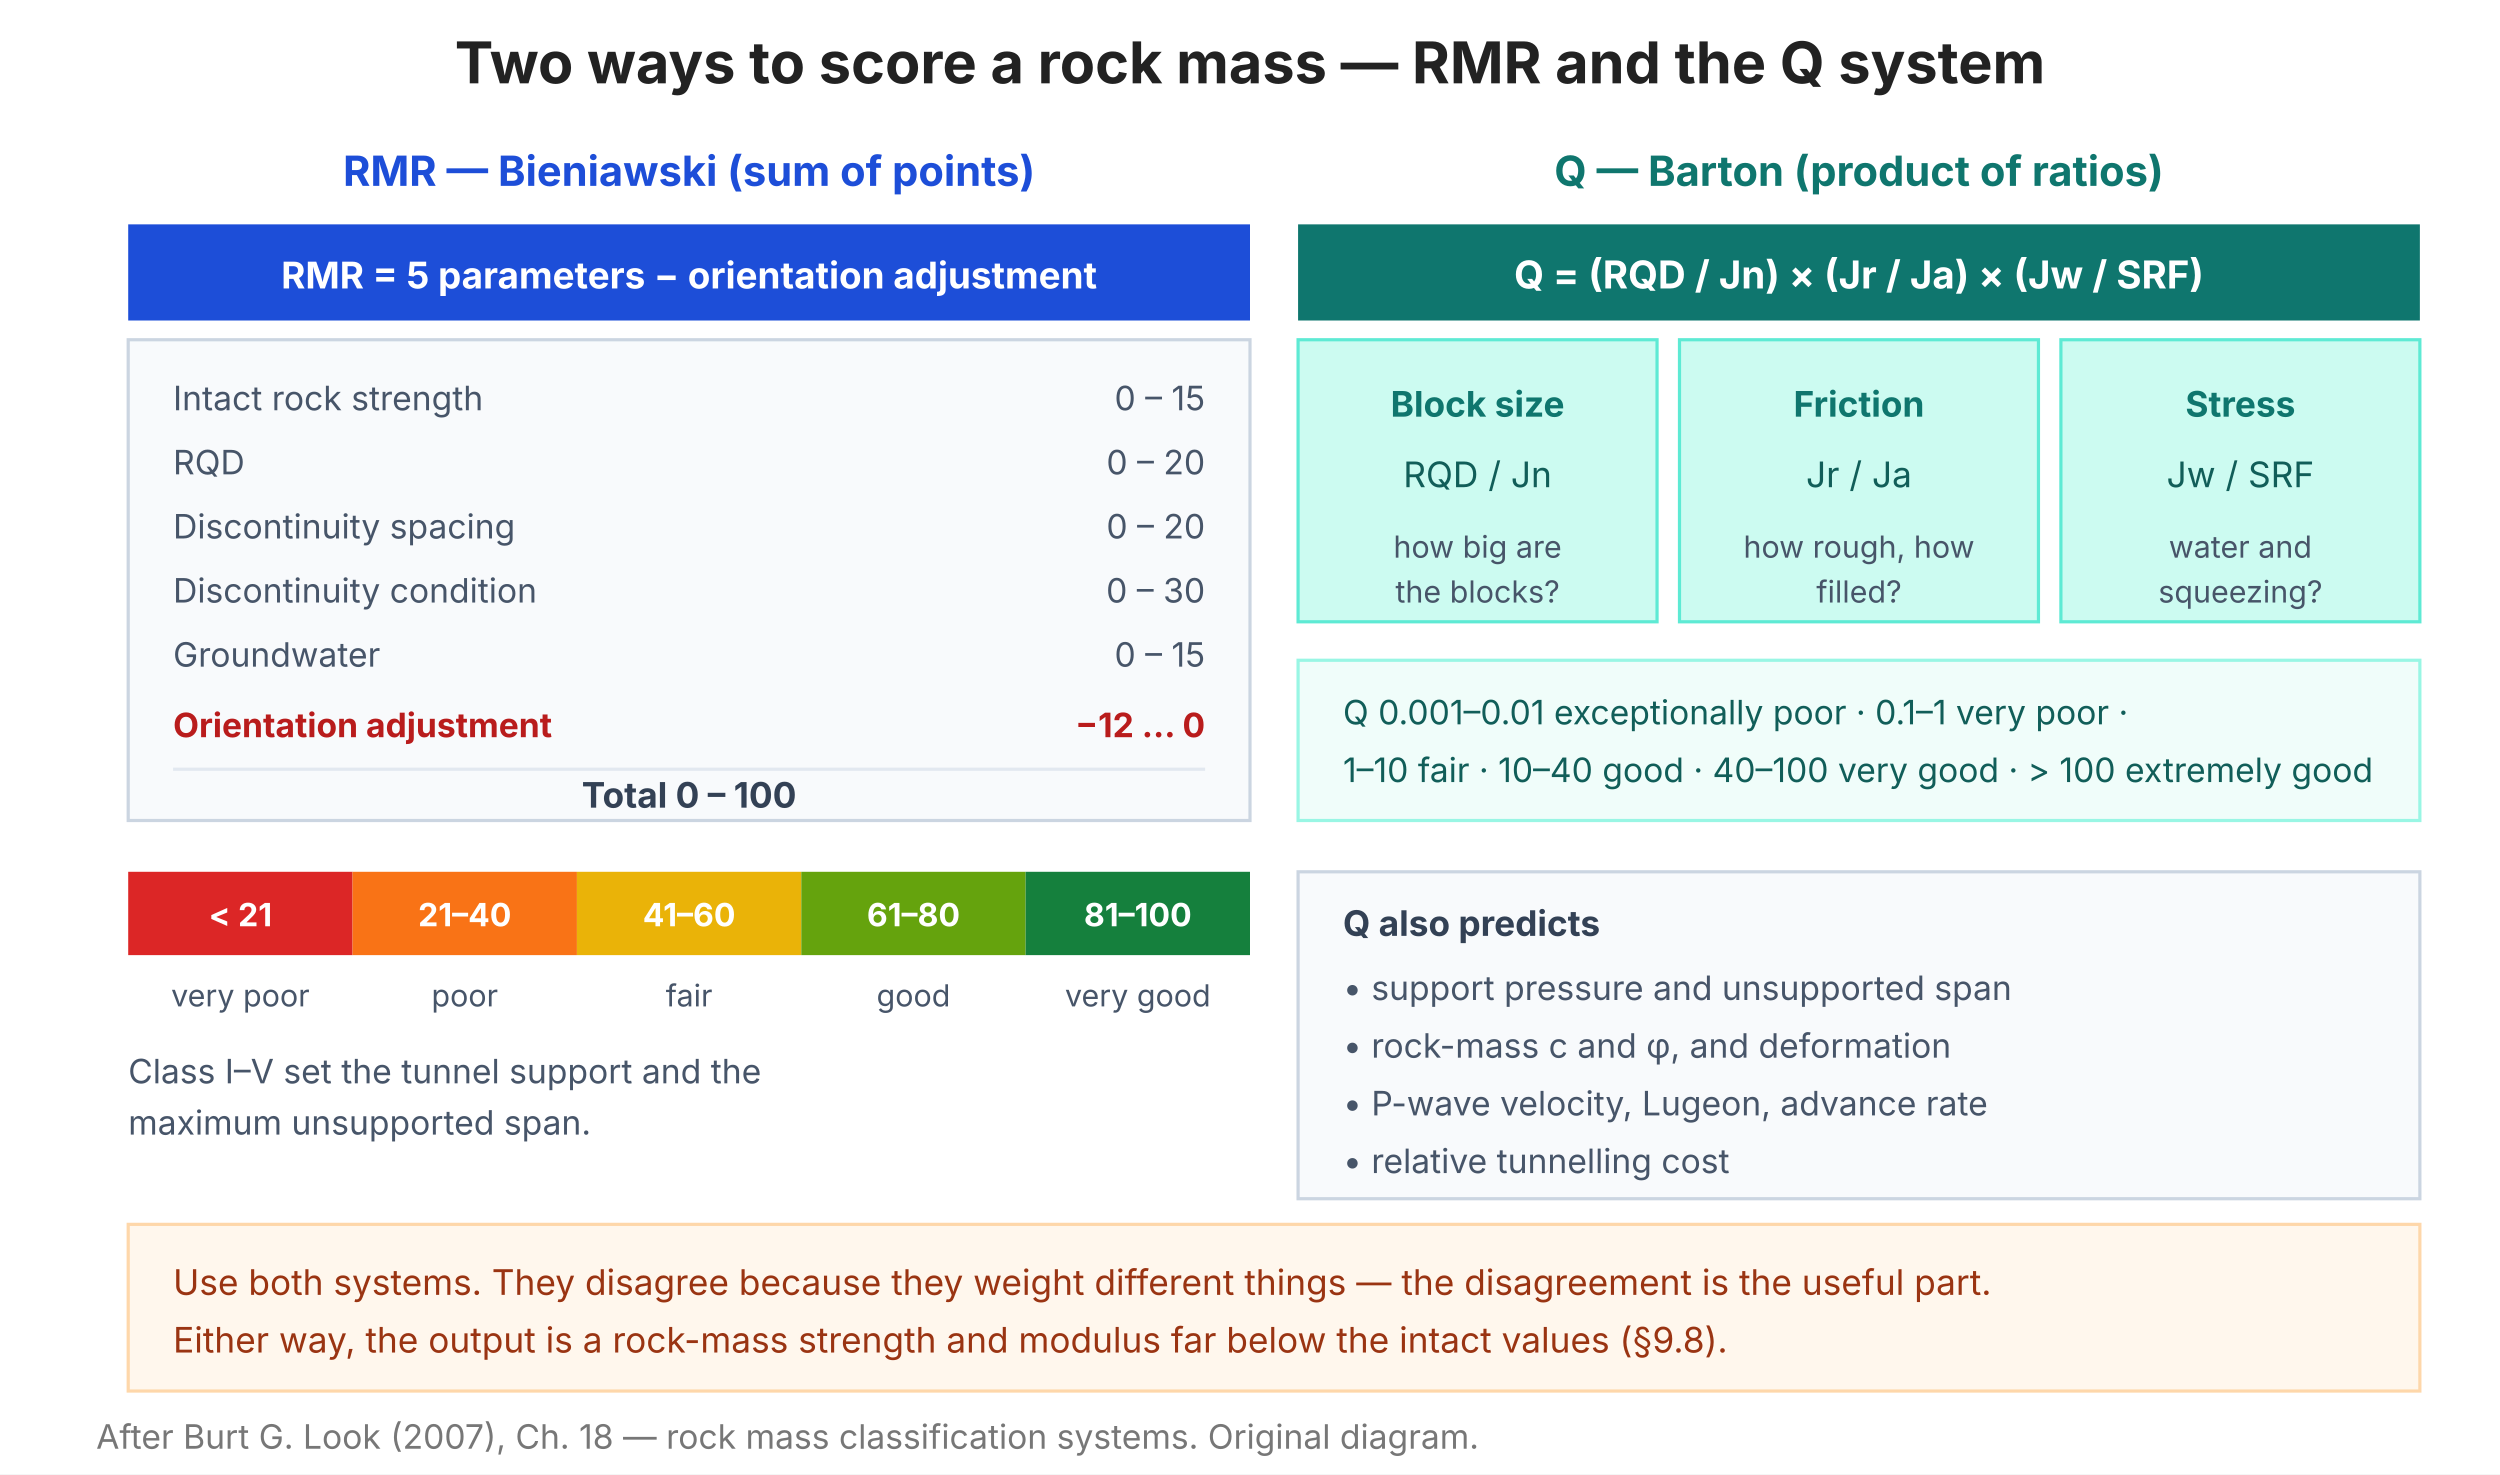
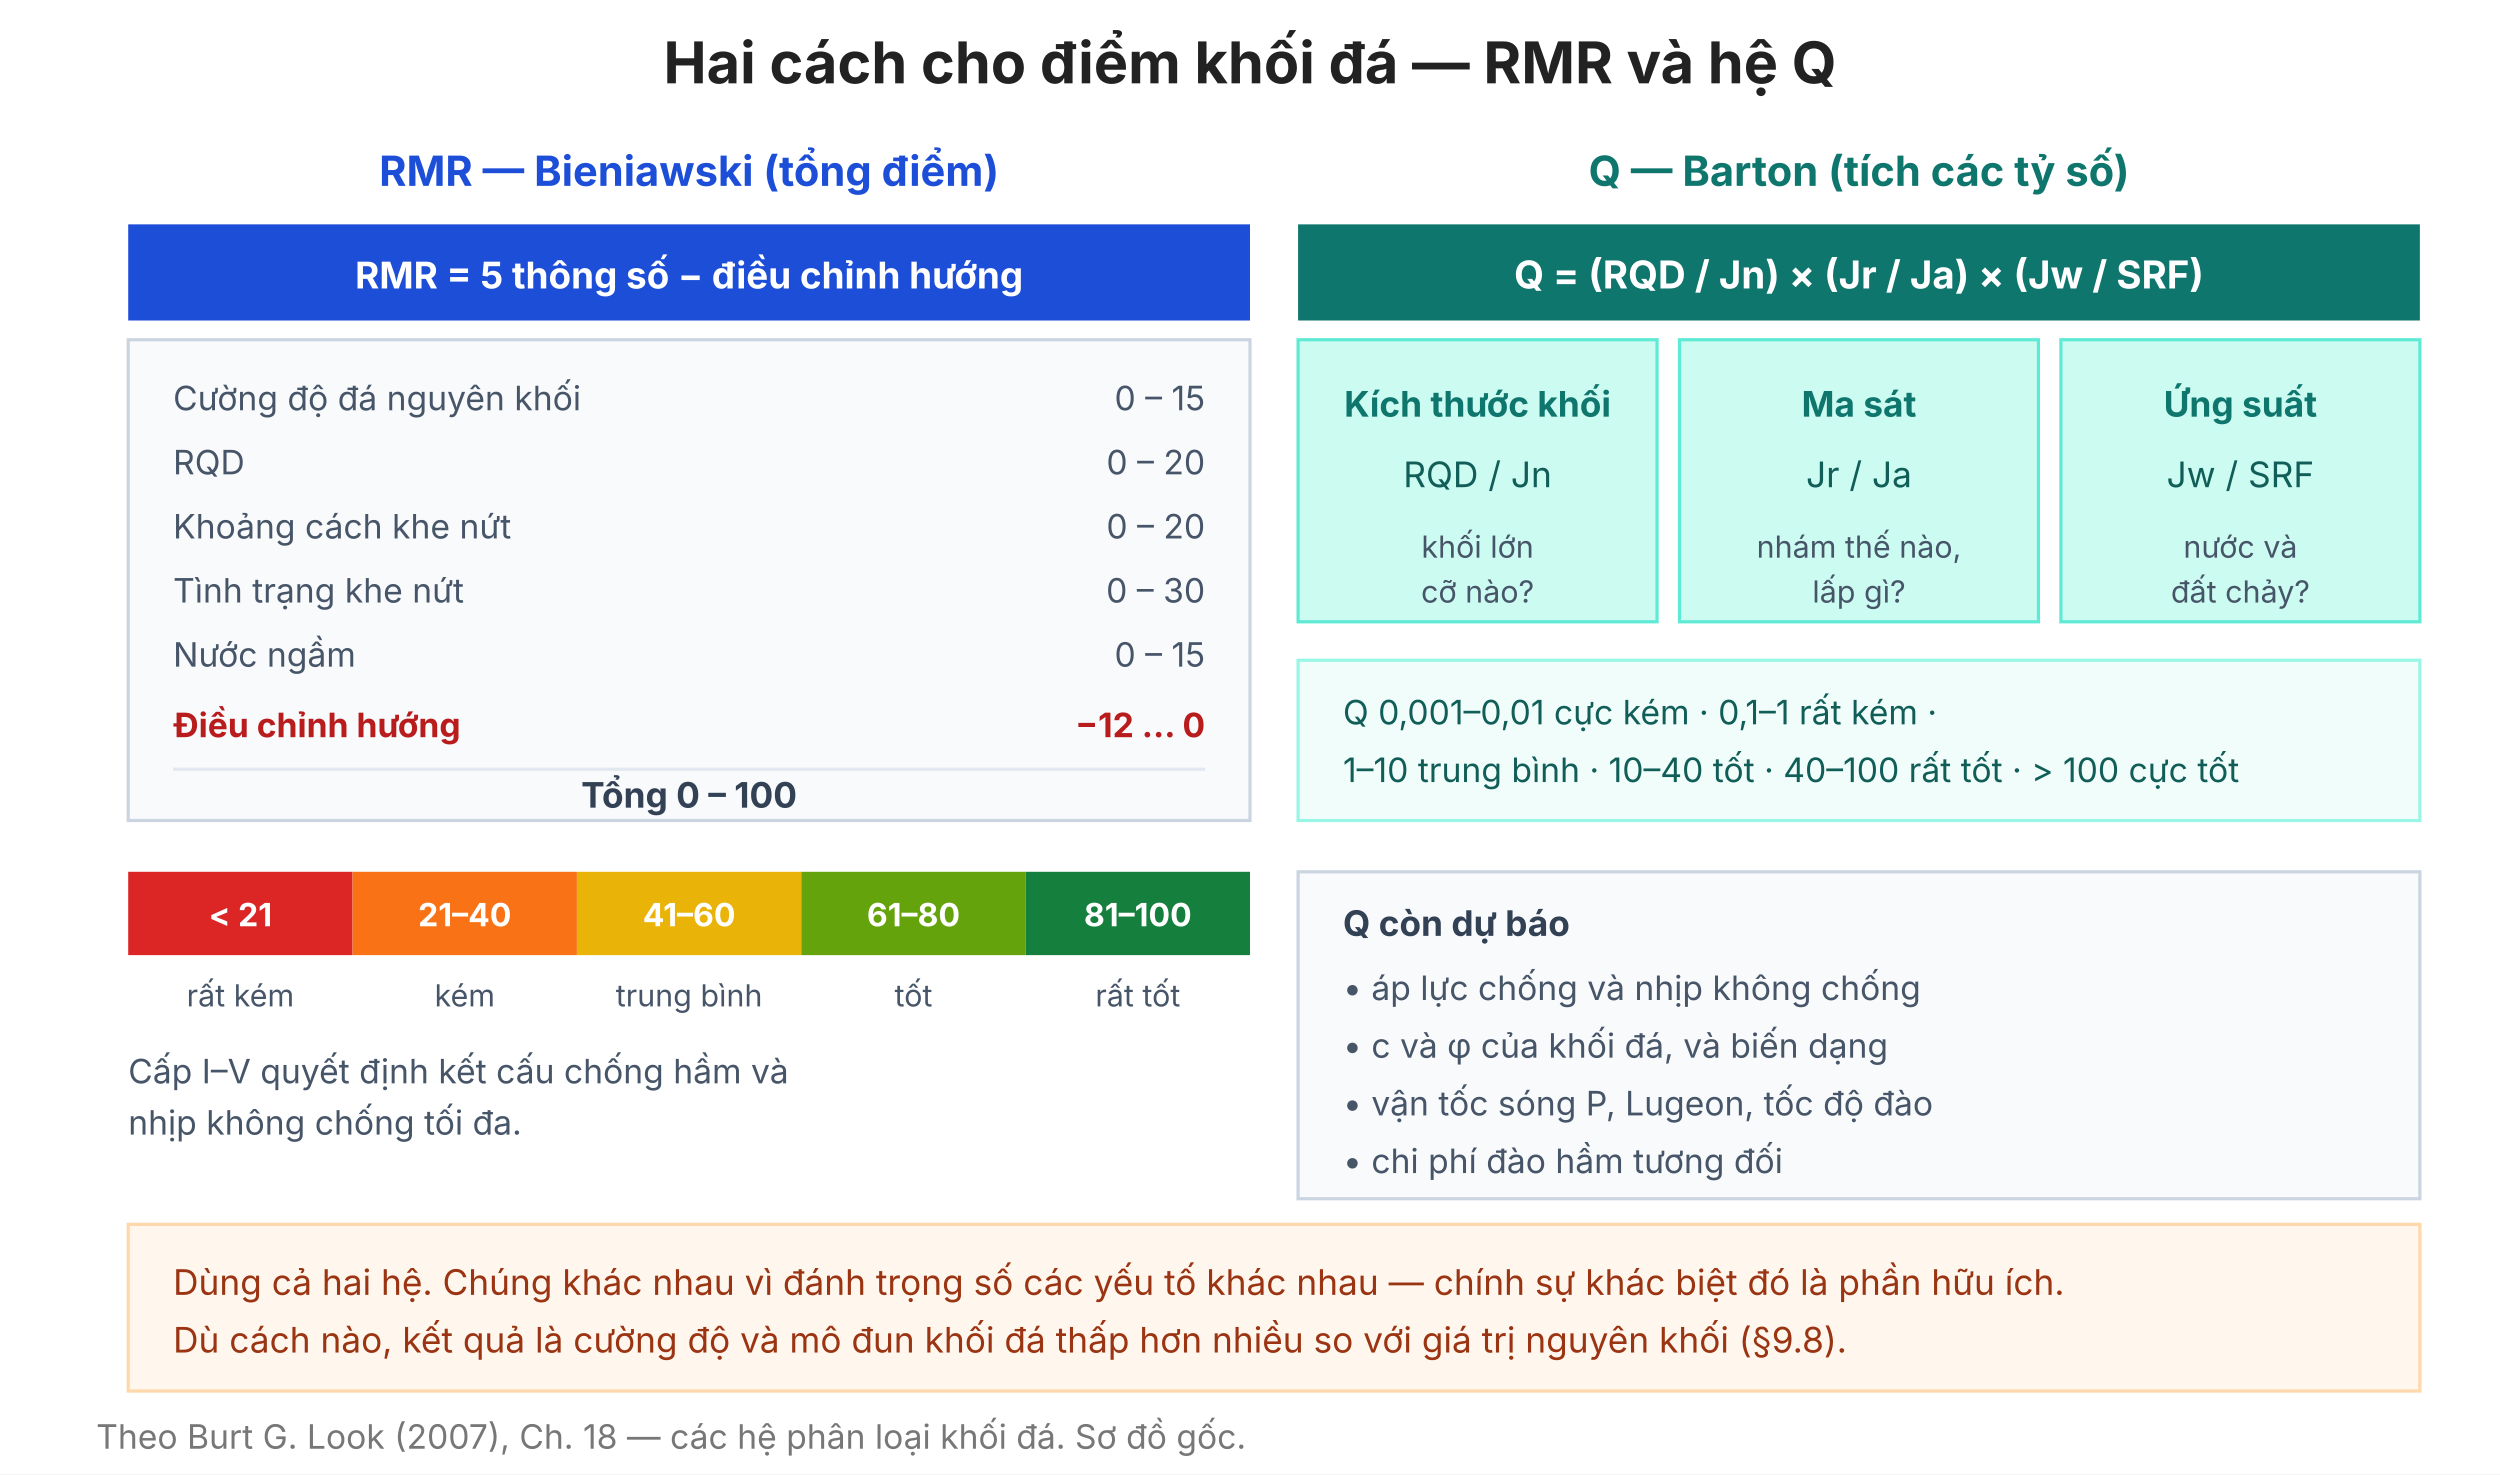
<svg xmlns="http://www.w3.org/2000/svg" viewBox="0 0 780 460" font-family="Inter, Arial, sans-serif">
  <rect width="780" height="460" fill="#ffffff" />
-   <text x="390" y="26" text-anchor="middle" font-size="18" font-weight="700" fill="#222">Two ways to score a rock mass — RMR and the Q system</text>
-   <text x="215" y="58" text-anchor="middle" font-size="13" font-weight="700" fill="#1d4ed8">RMR — Bieniawski (sum of points)</text>
+   <text x="390" y="26" text-anchor="middle" font-size="18" font-weight="700" fill="#222">Hai cách cho điểm khối đá — RMR và hệ Q</text>
+   <text x="215" y="58" text-anchor="middle" font-size="13" font-weight="700" fill="#1d4ed8">RMR — Bieniawski (tổng điểm)</text>
  <rect x="40" y="70" width="350" height="30" fill="#1d4ed8" />
-   <text x="215" y="90" text-anchor="middle" font-size="11.5" font-weight="700" fill="#ffffff">RMR = 5 parameters − orientation adjustment</text>
+   <text x="215" y="90" text-anchor="middle" font-size="11.5" font-weight="700" fill="#ffffff">RMR = 5 thông số − điều chỉnh hướng</text>
  <rect x="40" y="106" width="350" height="150" fill="#f8fafc" stroke="#cbd5e1" />
  <g font-size="10.5" fill="#475569">
-     <text x="54" y="128">Intact rock strength</text>
+     <text x="54" y="128">Cường độ đá nguyên khối</text>
    <text x="376" y="128" text-anchor="end">0 – 15</text>
    <text x="54" y="148">RQD</text>
    <text x="376" y="148" text-anchor="end">0 – 20</text>
-     <text x="54" y="168">Discontinuity spacing</text>
+     <text x="54" y="168">Khoảng cách khe nứt</text>
    <text x="376" y="168" text-anchor="end">0 – 20</text>
-     <text x="54" y="188">Discontinuity condition</text>
+     <text x="54" y="188">Tình trạng khe nứt</text>
    <text x="376" y="188" text-anchor="end">0 – 30</text>
-     <text x="54" y="208">Groundwater</text>
+     <text x="54" y="208">Nước ngầm</text>
    <text x="376" y="208" text-anchor="end">0 – 15</text>
-     <text x="54" y="230" font-weight="700" fill="#b91c1c">Orientation adjustment</text>
+     <text x="54" y="230" font-weight="700" fill="#b91c1c">Điều chỉnh hướng</text>
    <text x="376" y="230" text-anchor="end" font-weight="700" fill="#b91c1c">−12 … 0</text>
  </g>
  <line x1="54" y1="240" x2="376" y2="240" stroke="#e2e8f0" />
-   <text x="215" y="252" text-anchor="middle" font-size="11" font-weight="700" fill="#334155">Total 0 – 100</text>
+   <text x="215" y="252" text-anchor="middle" font-size="11" font-weight="700" fill="#334155">Tổng 0 – 100</text>
  <g>
    <rect x="40" y="272" width="70" height="26" fill="#dc2626" />
    <rect x="110" y="272" width="70" height="26" fill="#f97316" />
    <rect x="180" y="272" width="70" height="26" fill="#eab308" />
    <rect x="250" y="272" width="70" height="26" fill="#65a30d" />
    <rect x="320" y="272" width="70" height="26" fill="#15803d" />
  </g>
  <g font-size="10" fill="#ffffff" text-anchor="middle" font-weight="700">
    <text x="75" y="289">&lt; 21</text>
    <text x="145" y="289">21–40</text>
    <text x="215" y="289">41–60</text>
    <text x="285" y="289">61–80</text>
    <text x="355" y="289">81–100</text>
  </g>
  <g font-size="9.5" fill="#475569" text-anchor="middle">
-     <text x="75" y="314">very poor</text>
-     <text x="145" y="314">poor</text>
-     <text x="215" y="314">fair</text>
-     <text x="285" y="314">good</text>
-     <text x="355" y="314">very good</text>
+     <text x="75" y="314">rất kém</text>
+     <text x="145" y="314">kém</text>
+     <text x="215" y="314">trung bình</text>
+     <text x="285" y="314">tốt</text>
+     <text x="355" y="314">rất tốt</text>
  </g>
-   <text x="40" y="338" font-size="10.5" fill="#475569">Class I–V set the tunnel support and the</text>
-   <text x="40" y="354" font-size="10.5" fill="#475569">maximum unsupported span.</text>
-   <text x="580" y="58" text-anchor="middle" font-size="13" font-weight="700" fill="#0f766e">Q — Barton (product of ratios)</text>
+   <text x="40" y="338" font-size="10.5" fill="#475569">Cấp I–V quyết định kết cấu chống hầm và</text>
+   <text x="40" y="354" font-size="10.5" fill="#475569">nhịp không chống tối đa.</text>
+   <text x="580" y="58" text-anchor="middle" font-size="13" font-weight="700" fill="#0f766e">Q — Barton (tích các tỷ số)</text>
  <rect x="405" y="70" width="350" height="30" fill="#0f766e" />
  <text x="580" y="90" text-anchor="middle" font-size="12" font-weight="700" fill="#ffffff">Q = (RQD / Jn) × (Jr / Ja) × (Jw / SRF)</text>
  <g>
    <rect x="405" y="106" width="112" height="88" fill="#ccfbf1" stroke="#5eead4" />
-     <text x="461" y="130" text-anchor="middle" font-size="11" font-weight="700" fill="#0f766e">Block size</text>
+     <text x="461" y="130" text-anchor="middle" font-size="11" font-weight="700" fill="#0f766e">Kích thước khối</text>
    <text x="461" y="152" text-anchor="middle" font-size="11" fill="#115e59">RQD / Jn</text>
-     <text x="461" y="174" text-anchor="middle" font-size="9.5" fill="#475569">how big are</text>
-     <text x="461" y="188" text-anchor="middle" font-size="9.5" fill="#475569">the blocks?</text>
+     <text x="461" y="174" text-anchor="middle" font-size="9.5" fill="#475569">khối lớn</text>
+     <text x="461" y="188" text-anchor="middle" font-size="9.5" fill="#475569">cỡ nào?</text>
    <rect x="524" y="106" width="112" height="88" fill="#ccfbf1" stroke="#5eead4" />
-     <text x="580" y="130" text-anchor="middle" font-size="11" font-weight="700" fill="#0f766e">Friction</text>
+     <text x="580" y="130" text-anchor="middle" font-size="11" font-weight="700" fill="#0f766e">Ma sát</text>
    <text x="580" y="152" text-anchor="middle" font-size="11" fill="#115e59">Jr / Ja</text>
-     <text x="580" y="174" text-anchor="middle" font-size="9.5" fill="#475569">how rough, how</text>
-     <text x="580" y="188" text-anchor="middle" font-size="9.5" fill="#475569">filled?</text>
+     <text x="580" y="174" text-anchor="middle" font-size="9.5" fill="#475569">nhám thế nào,</text>
+     <text x="580" y="188" text-anchor="middle" font-size="9.5" fill="#475569">lấp gì?</text>
    <rect x="643" y="106" width="112" height="88" fill="#ccfbf1" stroke="#5eead4" />
-     <text x="699" y="130" text-anchor="middle" font-size="11" font-weight="700" fill="#0f766e">Stress</text>
+     <text x="699" y="130" text-anchor="middle" font-size="11" font-weight="700" fill="#0f766e">Ứng suất</text>
    <text x="699" y="152" text-anchor="middle" font-size="11" fill="#115e59">Jw / SRF</text>
-     <text x="699" y="174" text-anchor="middle" font-size="9.5" fill="#475569">water and</text>
-     <text x="699" y="188" text-anchor="middle" font-size="9.5" fill="#475569">squeezing?</text>
+     <text x="699" y="174" text-anchor="middle" font-size="9.5" fill="#475569">nước và</text>
+     <text x="699" y="188" text-anchor="middle" font-size="9.5" fill="#475569">đất chảy?</text>
  </g>
  <rect x="405" y="206" width="350" height="50" fill="#f0fdfa" stroke="#99f6e4" />
-   <text x="419" y="226" font-size="10.5" fill="#115e59">Q 0.001–0.01 exceptionally poor · 0.1–1 very poor ·</text>
-   <text x="419" y="244" font-size="10.5" fill="#115e59">1–10 fair · 10–40 good · 40–100 very good · &gt; 100 extremely good</text>
+   <text x="419" y="226" font-size="10.5" fill="#115e59">Q 0,001–0,01 cực kém · 0,1–1 rất kém ·</text>
+   <text x="419" y="244" font-size="10.5" fill="#115e59">1–10 trung bình · 10–40 tốt · 40–100 rất tốt · &gt; 100 cực tốt</text>
  <rect x="405" y="272" width="350" height="102" fill="#f8fafc" stroke="#cbd5e1" />
-   <text x="419" y="292" font-size="11" font-weight="700" fill="#334155">Q also predicts</text>
+   <text x="419" y="292" font-size="11" font-weight="700" fill="#334155">Q còn dự báo</text>
  <g font-size="10.5" fill="#475569">
-     <text x="419" y="312">• support pressure and unsupported span</text>
-     <text x="419" y="330">• rock-mass c and φ, and deformation</text>
-     <text x="419" y="348">• P-wave velocity, Lugeon, advance rate</text>
-     <text x="419" y="366">• relative tunnelling cost</text>
+     <text x="419" y="312">• áp lực chống và nhịp không chống</text>
+     <text x="419" y="330">• c và φ của khối đá, và biến dạng</text>
+     <text x="419" y="348">• vận tốc sóng P, Lugeon, tốc độ đào</text>
+     <text x="419" y="366">• chi phí đào hầm tương đối</text>
  </g>
  <rect x="40" y="382" width="715" height="52" fill="#fff7ed" stroke="#fed7aa" />
-   <text x="54" y="404" font-size="11" fill="#9a3412">Use both systems. They disagree because they weight different things — the disagreement is the useful part.</text>
-   <text x="54" y="422" font-size="11" fill="#9a3412">Either way, the output is a rock-mass strength and modulus far below the intact values (§9.8).</text>
-   <text x="30" y="452" font-size="10.5" fill="#777">After Burt G. Look (2007), Ch. 18 — rock mass classification systems. Original diagram.</text>
+   <text x="54" y="404" font-size="11" fill="#9a3412">Dùng cả hai hệ. Chúng khác nhau vì đánh trọng số các yếu tố khác nhau — chính sự khác biệt đó là phần hữu ích.</text>
+   <text x="54" y="422" font-size="11" fill="#9a3412">Dù cách nào, kết quả là cường độ và mô đun khối đá thấp hơn nhiều so với giá trị nguyên khối (§9.8).</text>
+   <text x="30" y="452" font-size="10.5" fill="#777">Theo Burt G. Look (2007), Ch. 18 — các hệ phân loại khối đá. Sơ đồ gốc.</text>
</svg>
